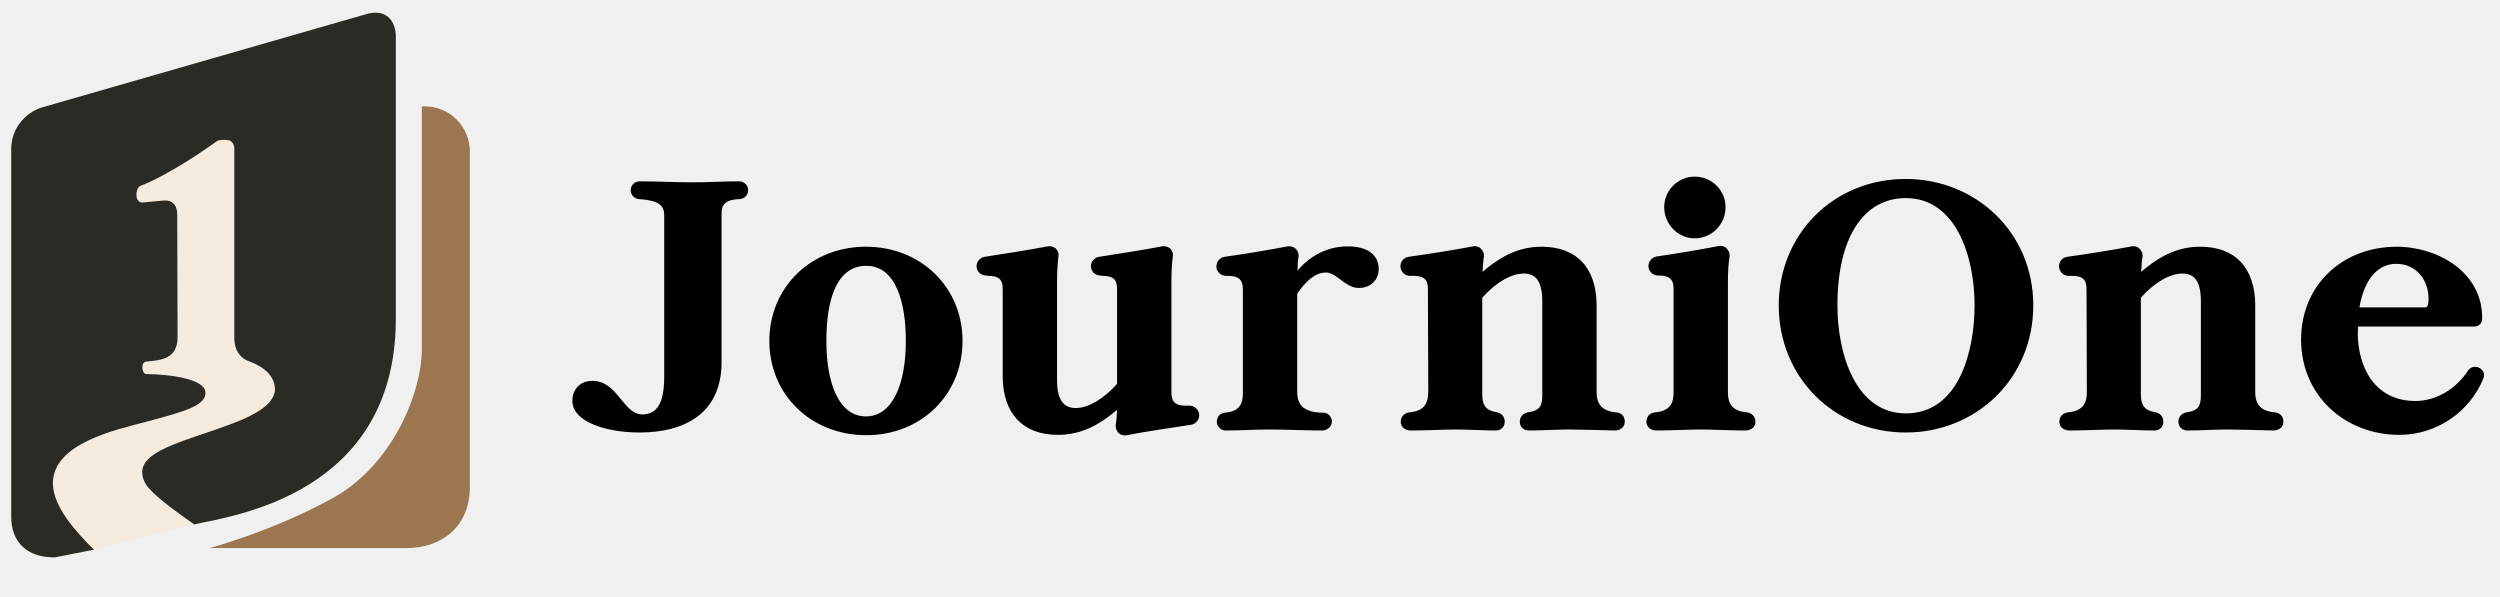
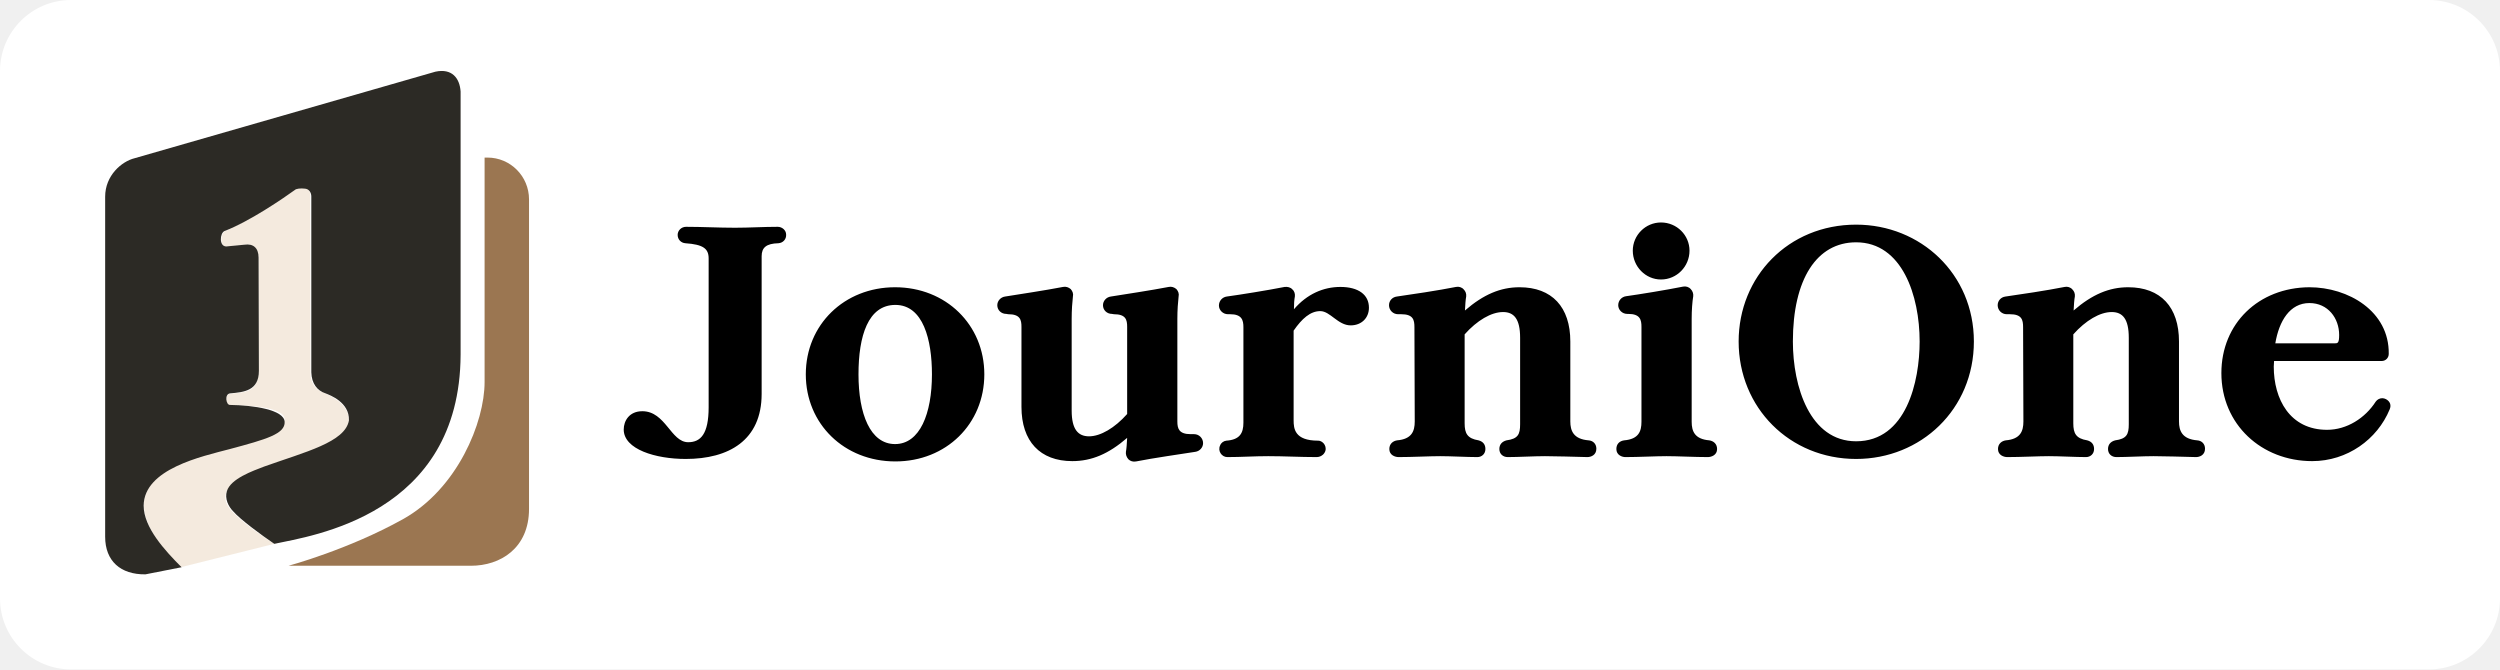
- <svg xmlns="http://www.w3.org/2000/svg" width="780" height="186" viewBox="0 0 780 186" fill="none">
+ <svg xmlns="http://www.w3.org/2000/svg" width="844" height="226" viewBox="-32 -20 844 226" fill="none">
+   <rect x="-32" y="-20" width="844" height="226" rx="24" fill="#FFFFFF" />
  <path d="M131.598 33.2V109C131.598 122.5 122.5 145 103.998 155.3C85.497 165.6 65.398 171 65.398 171H126.998C136.898 171 146.598 165.1 146.598 151.8V47.3C146.598 39.5 140.298 33.2 132.598 33.2H131.598Z" fill="#9B7651" />
  <path d="M29 171.5L60.603 163.6C65 160 72.503 160.4 60.603 163.6C54.903 160 45.603 153.4 44.403 149.7C42.203 143.4 52.003 140 56.603 138.3C69.603 133.6 84.603 130.5 85.703 122.6C86.303 117.7 81.803 114.5 77.403 112.6C74.403 111.6 72.803 109.1 72.803 105.9L72.703 45.7C72.703 44.4 71.903 43.6 71.003 43.6C69.403 43.4 68.303 43.5 67.703 44C62.003 47.6 55.603 52.5 44.303 57.9C42.203 58.6 42.103 63.6 44.603 63.2L50.703 62.6C53.803 62.2 55.203 64.2 55.303 67V105C55.303 112.2 51.303 112.4 45.803 112.9C43.903 113 43.803 116.8 45.903 116.8C51.403 116.8 64.003 117.3 64.103 121.6C64.403 125.9 54.703 127.6 44.603 130.6C36.403 132.6 16.803 137.9 16.603 150.2C16.503 156.7 21.3 164 29 171.5L18.103 173.8L29 171.5Z" fill="#F4EADE" />
  <path d="M115 4.2L13.5 33.4C9 34.5 3.5 39.3 3.5 46.4V161.2C3.5 169.4 8.7 174 17.1 173.9L29.3 171.5C23.7 165.9 16.5 158.1 16.5 150.7C16.6 138.3 36.1 134.1 45.6 131.6C57.9 128.3 64.3 126.5 64.1 122.4C63.9 118.3 53.5 116.8 45.6 116.7C44.3 116.7 43.7 113 45.7 112.8C50.4 112.4 55.4 111.9 55.4 105.2L55.3 67C55.3 63.6 53.4 62.2 50.6 62.6L44.4 63.2C41.9 63.2 42.2 58.7 43.8 58C52.4 54.7 64 46.7 67.6 44.1C68 43.7 69.5 43.5 71 43.7C72.3 43.8 73.1 45 73.1 46.3V105.7C73.2 109.5 75.1 111.9 77.9 112.8C79.4 113.4 86 115.8 85.8 121.9C84.6 129.3 70.9 132.6 57.2 137.5C53.3 139 45.9 141.6 44.6 145.8C43.8 148.3 45.1 151 46.7 152.6C49.1 155.4 56.2 160.6 60.6 163.6C73.1 160.9 123.3 154 123.5 99.7V10.9C123.2 6.4 120.6 3 115 4.2Z" fill="#2C2A25" />
  <path d="M225.131 66.512V112.969C225.131 128.664 214.04 134.942 199.496 134.942C189.347 134.942 178.569 131.698 178.569 125.002C178.569 122.072 180.453 118.828 184.847 118.828C192.695 118.828 194.474 129.292 200.333 129.292C204.518 129.292 207.239 126.571 207.239 117.468V67.244C207.239 63.896 205.356 62.536 199.391 62.117C197.927 62.013 196.776 60.861 196.776 59.292C196.776 57.827 198.031 56.572 199.601 56.572C205.042 56.572 210.587 56.885 216.133 56.885C220.946 56.885 225.759 56.572 230.572 56.572C232.037 56.572 233.397 57.722 233.397 59.187C233.502 60.757 232.351 62.013 230.781 62.117C226.701 62.222 225.131 63.582 225.131 66.512ZM270.173 129.919C278.544 129.919 282.625 119.665 282.625 106.377C282.625 94.763 279.695 82.939 270.278 82.939C261.07 82.939 257.827 93.402 257.827 106.377C257.827 119.77 261.803 129.919 270.173 129.919ZM270.173 76.975C287.333 76.975 300.308 89.636 300.308 106.377C300.308 123.118 287.438 135.779 270.278 135.779C253.013 135.779 240.039 123.118 240.039 106.377C240.039 89.636 253.013 76.975 270.173 76.975ZM374.161 129.605C374.161 131.07 373.01 132.326 371.546 132.535C366.942 133.268 357.315 134.628 351.561 135.779C350.514 135.988 349.573 135.674 348.945 135.046C348.317 134.314 348.003 133.477 348.108 132.535C348.317 131.489 348.422 129.815 348.526 127.827C342.248 133.268 336.493 135.674 330.006 135.674C319.124 135.674 312.846 128.978 312.846 117.363V90.368C312.846 87.962 312.428 86.078 308.347 86.078L307.719 85.973C306.045 85.973 304.685 84.718 304.685 83.044C304.685 81.579 305.836 80.323 307.301 80.114C311.905 79.382 320.903 78.021 326.867 76.87C327.809 76.661 328.751 76.975 329.483 77.603C330.111 78.335 330.425 79.172 330.215 80.114C330.006 81.893 329.797 84.718 329.797 87.648V118.619C329.797 125.002 331.994 127.303 335.656 127.303C339.528 127.303 344.341 124.478 348.526 119.77V90.368C348.526 87.962 348.108 86.078 344.027 86.078L343.399 85.973C341.725 85.973 340.365 84.718 340.365 83.044C340.365 81.579 341.516 80.323 342.981 80.114C347.585 79.382 356.583 78.021 362.547 76.87C363.489 76.661 364.43 76.975 365.163 77.603C365.791 78.335 366.105 79.172 365.895 80.114C365.686 81.893 365.477 84.718 365.477 87.648V122.281C365.477 124.688 366 126.571 369.976 126.571H371.127C372.801 126.571 374.161 127.931 374.161 129.605ZM420.527 76.87C426.596 76.87 430.153 79.486 430.153 83.881C430.153 87.334 427.642 89.845 423.98 89.845C419.69 89.845 417.074 85.032 413.726 85.032C410.377 85.032 407.552 87.543 404.727 91.624V121.863C404.727 124.688 405.041 128.768 412.993 128.768C414.877 128.768 416.342 131.175 415.086 132.954C414.563 133.791 413.516 134.314 412.575 134.314C407.029 134.314 401.588 134 396.147 134C391.544 134 386.94 134.314 382.336 134.314C380.452 134.314 378.988 132.221 379.929 130.338C380.243 129.501 381.08 128.873 382.022 128.768C386.521 128.454 387.777 126.257 387.777 122.7V90.473C387.777 88.066 387.254 86.078 383.277 86.078H382.545C380.871 86.078 379.511 84.718 379.511 83.148C379.511 81.579 380.662 80.323 382.127 80.114C386.73 79.486 395.833 78.021 401.693 76.87C402.635 76.766 403.681 76.975 404.309 77.707C405.041 78.335 405.25 79.277 405.146 80.114C404.937 81.16 404.832 82.625 404.832 84.404C409.226 79.277 414.772 76.87 420.527 76.87ZM504.315 128.664C505.78 128.768 506.931 129.815 506.931 131.489C506.931 133.686 505.047 134.314 503.896 134.314C499.502 134.209 493.015 134 489.562 134C486.109 134 480.459 134.314 477.006 134.314C475.436 134.314 474.181 133.268 474.181 131.593C474.181 130.129 475.018 129.082 476.587 128.664C480.459 128.141 481.191 126.676 481.191 123.223V94.03C481.191 87.648 479.098 85.346 475.436 85.346C471.46 85.346 466.647 88.171 462.462 92.879V122.909C462.462 126.362 463.404 128.036 467.17 128.664C468.74 129.082 469.472 130.129 469.472 131.593C469.472 133.268 468.217 134.314 466.752 134.314C463.299 134.314 457.753 134 454.196 134C450.848 134 444.57 134.314 440.175 134.314C439.024 134.314 437.036 133.686 437.036 131.593C437.036 129.815 438.292 128.873 439.652 128.664C444.57 128.245 445.616 125.629 445.616 122.281L445.511 90.473C445.511 87.962 445.093 86.078 441.012 86.078H439.966C438.292 86.078 436.931 84.718 436.931 83.044C436.931 81.579 437.978 80.323 439.547 80.114C444.046 79.486 453.777 78.021 459.532 76.87C460.474 76.661 461.52 76.975 462.148 77.707C462.776 78.335 463.09 79.172 462.985 80.114C462.776 81.16 462.671 82.834 462.566 84.823C468.844 79.382 474.599 76.975 480.982 76.975C491.968 76.975 498.142 83.671 498.142 95.286V122.281C498.142 125.42 499.188 128.245 504.315 128.664ZM538.377 64.628C538.377 69.965 534.087 74.359 528.751 74.359C523.519 74.359 519.229 69.965 519.229 64.628C519.229 59.397 523.519 55.107 528.751 55.107C534.087 55.107 538.377 59.397 538.377 64.628ZM522.159 122.386V90.368C522.159 87.962 521.741 85.973 517.66 85.973H517.346C515.672 85.973 514.312 84.613 514.312 83.044C514.312 81.474 515.463 80.219 516.927 80.009C521.427 79.382 530.425 77.917 536.18 76.766C537.122 76.556 538.168 76.87 538.796 77.603C539.424 78.231 539.737 79.172 539.633 80.009C539.319 81.893 539.11 84.718 539.11 87.648V122.386C539.11 125.629 540.156 128.245 545.074 128.664C546.434 128.873 547.69 129.815 547.69 131.593C547.69 133.686 545.701 134.314 544.551 134.314C540.261 134.314 534.192 134 530.634 134C527.077 134 521.113 134.314 516.718 134.314C515.672 134.314 513.684 133.686 513.684 131.593C513.684 129.815 514.835 128.873 516.3 128.664C521.217 128.245 522.159 125.629 522.159 122.386ZM594.621 128.978C611.571 128.978 616.07 108.783 616.07 95.286C616.07 79.905 610.211 61.803 594.621 61.803C581.332 61.803 573.276 74.254 573.276 95.286C573.276 110.562 579.03 128.978 594.621 128.978ZM594.621 55.839C616.384 55.839 634.381 72.476 634.381 95.286C634.381 118.2 616.489 134.942 594.621 134.942C572.229 134.942 554.965 117.677 554.965 95.286C554.965 73.418 571.706 55.839 594.621 55.839ZM709.8 128.664C711.265 128.768 712.416 129.815 712.416 131.489C712.416 133.686 710.533 134.314 709.382 134.314C704.987 134.209 698.5 134 695.047 134C691.594 134 685.944 134.314 682.491 134.314C680.922 134.314 679.666 133.268 679.666 131.593C679.666 130.129 680.503 129.082 682.073 128.664C685.944 128.141 686.677 126.676 686.677 123.223V94.03C686.677 87.648 684.584 85.346 680.922 85.346C676.946 85.346 672.133 88.171 667.947 92.879V122.909C667.947 126.362 668.889 128.036 672.656 128.664C674.225 129.082 674.958 130.129 674.958 131.593C674.958 133.268 673.702 134.314 672.237 134.314C668.784 134.314 663.239 134 659.681 134C656.333 134 650.055 134.314 645.66 134.314C644.509 134.314 642.521 133.686 642.521 131.593C642.521 129.815 643.777 128.873 645.137 128.664C650.055 128.245 651.101 125.629 651.101 122.281L650.997 90.473C650.997 87.962 650.578 86.078 646.497 86.078H645.451C643.777 86.078 642.417 84.718 642.417 83.044C642.417 81.579 643.463 80.323 645.033 80.114C649.532 79.486 659.263 78.021 665.018 76.87C665.959 76.661 667.006 76.975 667.633 77.707C668.261 78.335 668.575 79.172 668.47 80.114C668.261 81.16 668.156 82.834 668.052 84.823C674.33 79.382 680.085 76.975 686.467 76.975C697.454 76.975 703.627 83.671 703.627 95.286V122.281C703.627 125.42 704.673 128.245 709.8 128.664ZM747.654 82.311C741.062 82.311 737.4 88.38 736.144 95.914H756.129C757.176 95.914 757.699 95.914 757.699 93.088C757.699 87.438 753.932 82.311 747.654 82.311ZM748.596 135.674C731.54 135.674 717.938 123.327 717.938 105.958C717.938 89.217 730.494 77.08 747.654 76.975C760.733 76.975 774.649 85.032 774.44 99.471C774.44 100.831 773.394 101.878 772.033 101.878H735.726C735.726 102.505 735.621 103.133 735.621 103.761C735.621 114.748 741.062 125.106 753.618 125.106C760.314 125.106 766.488 121.13 770.045 115.585C770.569 114.852 771.406 114.434 772.243 114.434C772.661 114.434 773.08 114.538 773.498 114.748C774.858 115.48 775.382 116.736 774.754 118.2C770.569 128.35 760.419 135.674 748.596 135.674Z" fill="black" />
</svg>
